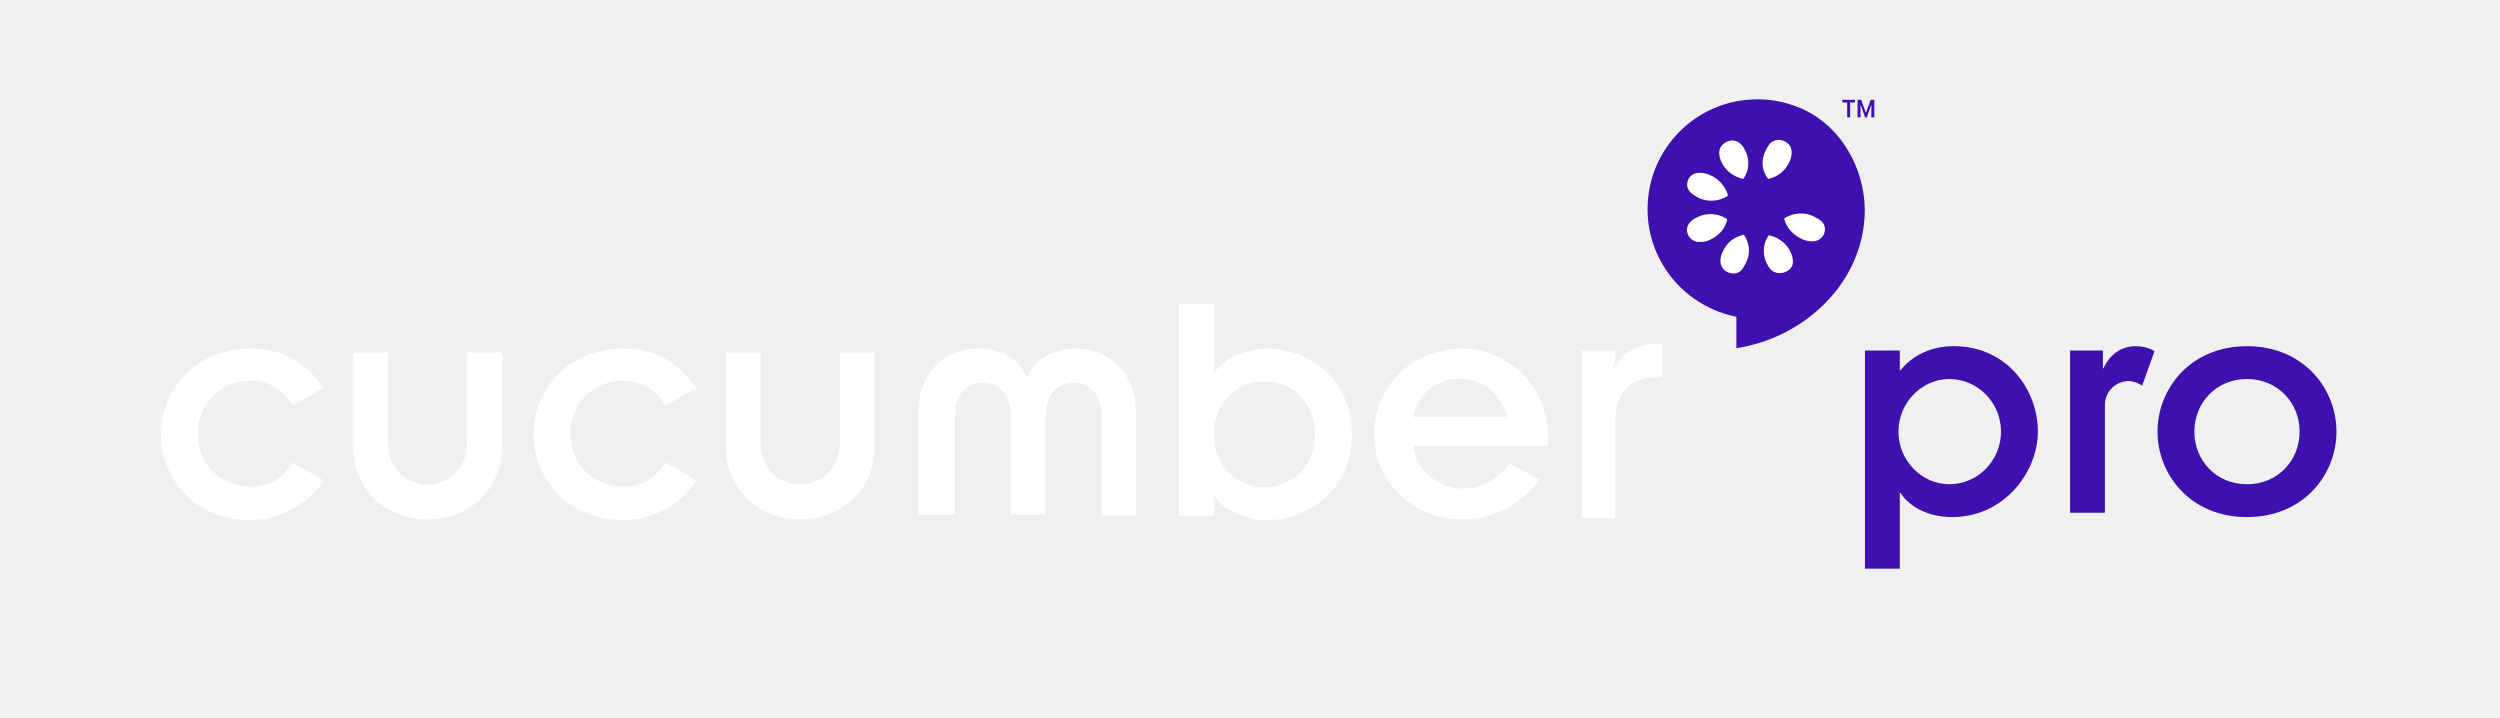
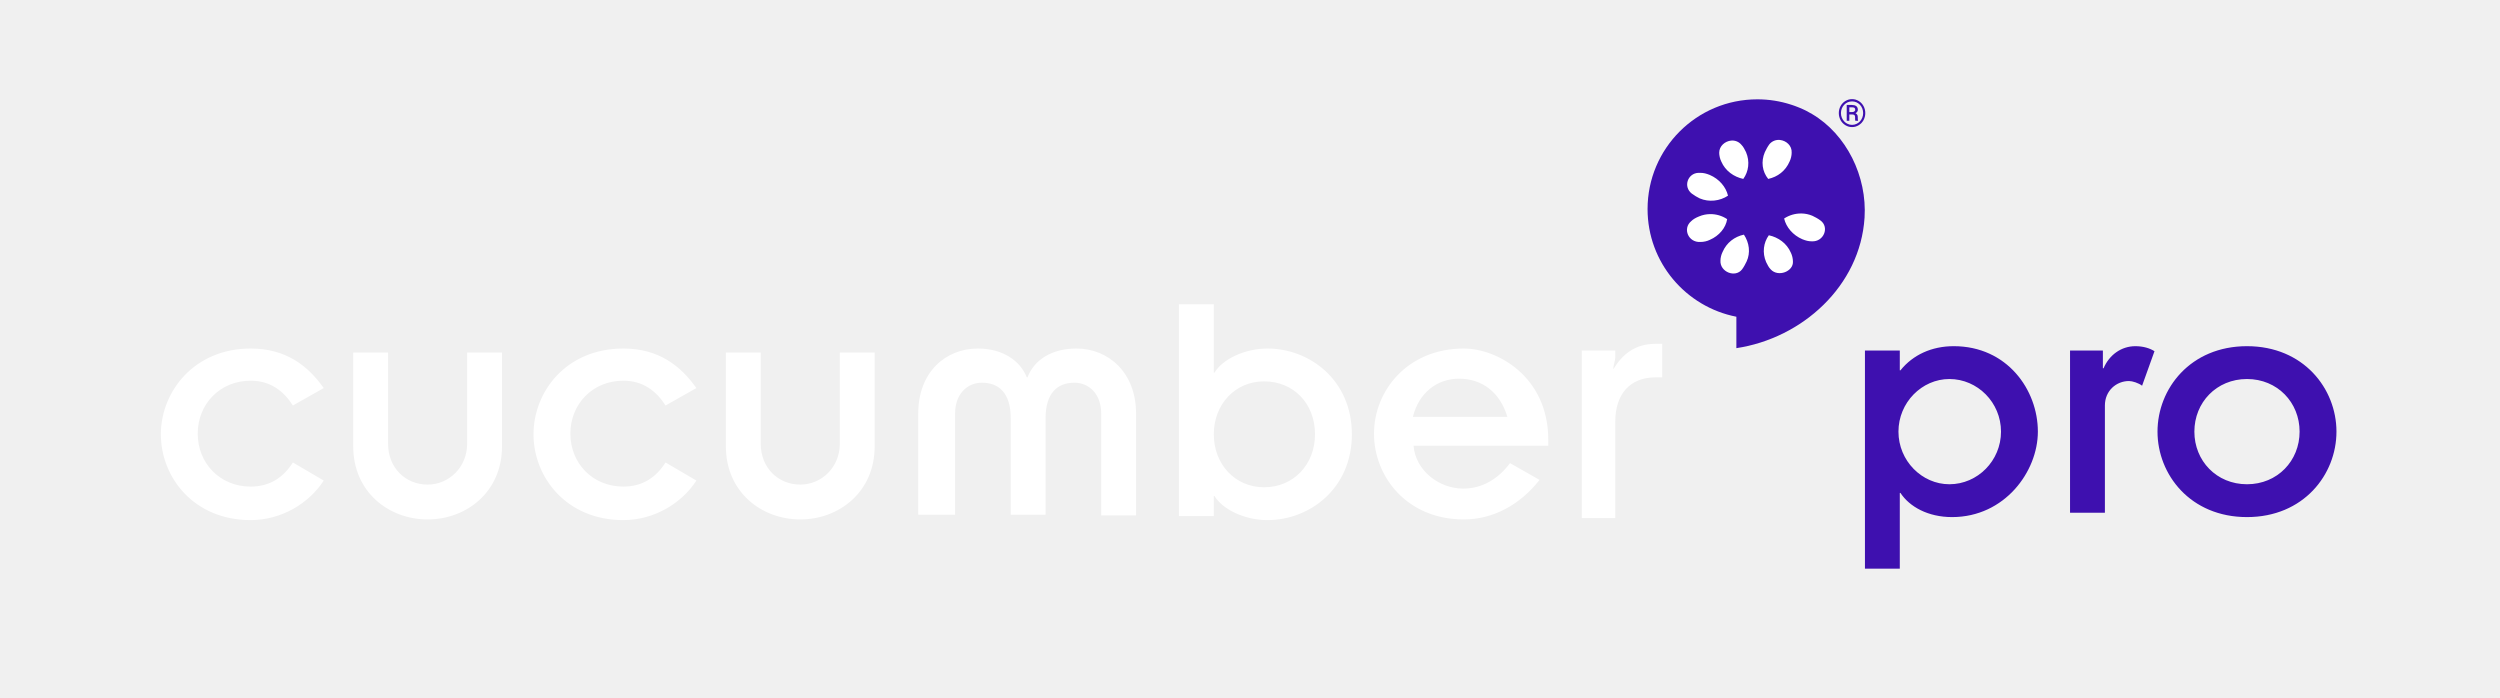
- <svg xmlns="http://www.w3.org/2000/svg" width="373" height="107" viewBox="0 0 373 107">
+ <svg xmlns="http://www.w3.org/2000/svg" width="373" height="104" viewBox="0 0 373 104">
  <g fill="none" fill-rule="evenodd">
    <path d="M0 0h373v104H0z" />
    <path d="M247 51.3c-3 0-4.9 1.5-6.3 3.8 0-.6.3-1.3.3-1.8v-1h-5v25h5V62.9c0-4.1 2.2-6.6 6-6.6h1v-5h-1zM43.7 60.5c-1.4-2.2-3.4-3.7-6.3-3.7-4.6 0-7.9 3.5-7.9 7.9s3.3 7.9 7.9 7.9c2.9 0 4.9-1.4 6.3-3.6l4.6 2.7c-2.2 3.4-6.3 5.9-10.9 5.9-8.5 0-13.4-6.4-13.4-12.8S29 52 37.4 52c5.2 0 8.5 2.5 10.9 5.9l-4.6 2.6zm9-7.9h5.2v13.6c0 3.6 2.6 6.1 5.9 6.1 3.2 0 5.9-2.6 5.9-6.1V52.6h5.2v14c0 6.8-5.3 10.9-11.1 10.9s-11.1-4.1-11.1-10.9v-14zm46.6 7.9c-1.4-2.2-3.4-3.7-6.3-3.7-4.6 0-7.9 3.5-7.9 7.9s3.3 7.9 7.9 7.9c2.9 0 4.9-1.4 6.3-3.6l4.6 2.7c-2.2 3.4-6.3 5.9-10.9 5.9-8.5 0-13.4-6.4-13.4-12.8S84.5 52 93 52c5.2 0 8.5 2.5 10.9 5.9l-4.6 2.6zm9-7.9h5.2v13.6c0 3.6 2.6 6.1 5.9 6.1 3.2 0 5.9-2.6 5.9-6.1V52.6h5.2v14c0 6.8-5.3 10.9-11.1 10.9s-11.1-4.1-11.1-10.9v-14zm28.7 9.1c0-6.2 4.1-9.7 8.9-9.7 3.7 0 6.3 1.8 7.3 4.3h.1c1-2.6 3.6-4.3 7.3-4.3 4.8 0 8.9 3.6 8.9 9.7v15.2h-5.2V61.7c0-2.9-1.8-4.6-4-4.6-2.5 0-4.3 1.5-4.3 5.3v14.4h-5.2V62.4c0-3.8-1.8-5.3-4.3-5.3-2.2 0-4 1.7-4 4.6v15.1H137V61.7zm38.9-16.3h5.2v10.2h.1c1.2-2 4.5-3.6 7.9-3.6 6.3 0 12.6 4.7 12.6 12.8 0 8.1-6.3 12.8-12.6 12.8-3.4 0-6.7-1.6-7.9-3.6h-.1v3h-5.2V45.4zm12.7 11.5c-4.3 0-7.5 3.4-7.5 7.9s3.2 7.9 7.5 7.9c4.4 0 7.6-3.4 7.6-7.9 0-4.6-3.2-7.9-7.6-7.9zm41.1 14.7c-2.9 3.7-6.9 5.9-11.3 5.9-8.5 0-13.4-6.4-13.4-12.8S210 52 218.4 52c5 0 12.6 4.2 12.6 13.6v.9h-20.1c.3 3.7 3.8 6.4 7.4 6.4 2.8 0 5.2-1.4 7-3.8l4.4 2.5zm-4.8-9.4c-1.1-3.7-3.8-5.7-7.2-5.7-3.3 0-6 2.1-6.9 5.7h14.1z" fill="#ffffff" />
    <path d="M262.192 14.82c-9.05 0-16.375 7.324-16.375 16.375 0 7.968 5.712 14.589 13.25 16.062v4.688c9.8-1.478 18.478-9.257 19.125-19.47.39-6.146-2.675-12.42-7.844-15.468a13.755 13.755 0 0 0-.906-.5c-.315-.155-.64-.306-.969-.437-.104-.044-.207-.084-.312-.125-.288-.107-.578-.226-.875-.313a16.246 16.246 0 0 0-5.094-.812z" fill="#3E10AF" />
    <path d="M265.567 20.882a1.787 1.787 0 0 0-1.562.625c-.3.4-.488.788-.688 1.188-.6 1.4-.4 2.9.5 4 1.4-.3 2.588-1.194 3.188-2.594.2-.4.312-.913.312-1.313.063-1.062-.816-1.81-1.75-1.906zm-7.281.094c-.913.087-1.781.812-1.781 1.812 0 .4.112.913.312 1.313.6 1.4 1.881 2.294 3.281 2.594.8-1.1 1.007-2.6.407-4-.2-.4-.388-.794-.688-1.094a1.757 1.757 0 0 0-1.531-.625zm-4.906 4.812c-1.577.081-2.282 2.063-.97 3.094.4.3.788.519 1.188.719 1.4.6 3.02.394 4.22-.406-.3-1.3-1.32-2.494-2.72-3.094-.5-.2-.906-.313-1.406-.313-.112-.012-.207-.005-.312 0zm15.406 6.063a4.574 4.574 0 0 0-2.594.75c.3 1.3 1.319 2.494 2.719 3.094.5.2.906.312 1.406.312 1.8.1 2.681-2.125 1.281-3.125-.4-.3-.787-.487-1.187-.687a4.32 4.32 0 0 0-1.625-.344zm-13.656.094c-.55.01-1.1.118-1.625.343-.5.2-.888.42-1.188.72-1.3 1.1-.425 3.193 1.375 3.093.5 0 1.006-.113 1.406-.313 1.4-.6 2.394-1.793 2.594-3.093a4.475 4.475 0 0 0-2.562-.75zm5.062 3.062c-1.4.3-2.587 1.194-3.187 2.594-.2.4-.313.881-.313 1.281-.1 1.7 2.219 2.613 3.219 1.313.3-.4.487-.788.687-1.188.6-1.3.394-2.8-.406-4zm3.719.094c-.8 1.1-1.006 2.6-.406 4 .2.4.387.794.687 1.094 1.1 1.2 3.413.312 3.313-1.188 0-.4-.113-.912-.313-1.312-.6-1.4-1.881-2.294-3.281-2.594z" fill="#FFF" />
-     <path fill="#3E10AF" d="M279.21 15.59l-.69 1.92h-.25l-.68-1.92v1.92h-.44v-2.62h.54l.71 1.95.7-1.95h.55v2.62h-.44v-1.92m-2.45-.3h-.72v2.22h-.44v-2.22h-.72v-.4h1.88v.4z">
+     <path fill="#3E10AF" d="M274.35 16.87q0-.29.07-.56.07-.27.2-.5.13-.23.31-.42.18-.19.4-.32.22-.13.47-.21.25-.07.53-.07.27 0 .52.07.25.08.47.21.22.13.4.32.18.19.31.42.13.23.2.5t.07.56q0 .3-.07.56-.07.27-.2.51-.13.23-.31.42-.18.18-.4.32-.22.13-.47.21-.25.07-.52.07-.28 0-.53-.07-.25-.08-.47-.21-.22-.14-.4-.32-.18-.19-.31-.42-.13-.24-.2-.51-.07-.26-.07-.56m.32 0q0 .37.13.69.13.32.36.56.22.24.52.37.3.14.65.14.34 0 .64-.14.3-.13.53-.37.22-.24.35-.56.13-.32.13-.69 0-.37-.13-.69-.13-.32-.35-.55-.23-.24-.53-.37-.3-.13-.64-.13-.35 0-.65.13-.3.13-.52.37-.23.23-.36.55-.13.32-.13.69m1.25.21v.94h-.39v-2.36h.76q.21 0 .37.04.17.05.29.13.11.09.18.23.06.13.06.31t-.09.3q-.09.13-.27.22.1.04.16.1.07.06.11.13.04.08.06.16.02.09.02.19v.15q0 .11.01.2 0 .09.03.16v.04h-.4q-.01-.04-.02-.09l-.02-.12v-.11V17.47q0-.2-.09-.29-.1-.1-.32-.1h-.45m0-.36h.43q.09 0 .17-.02.08-.02.14-.07.06-.04.1-.1.04-.06.04-.15 0-.1-.03-.17t-.08-.12q-.06-.04-.16-.06-.09-.02-.24-.02h-.37v.71z">
        </path>
    <path fill="#3E10AF" d="M283.45 52.3h-5.2v32.55h5.2v-11.3h.1c1.35 2.05 4.1 3.6 7.7 3.6 7.85 0 12.8-6.8 12.8-12.75 0-6.25-4.6-12.75-12.55-12.75-3.3 0-6.1 1.3-7.95 3.6h-.1zm15.1 12.1c0 4.35-3.5 7.85-7.7 7.85-4.1 0-7.6-3.5-7.6-7.85s3.5-7.85 7.6-7.85c4.2 0 7.7 3.5 7.7 7.85zm10.3 12.1h5.2v-16c0-2.2 1.7-3.65 3.6-3.65.5 0 1.45.3 1.95.7l1.85-5.15c-.7-.45-1.7-.75-2.85-.75-2.1 0-3.9 1.3-4.75 3.3h-.1V52.3h-4.9zm13.05-12.1c0 6.4 4.9 12.75 13.35 12.75S348.6 70.8 348.6 64.4s-4.9-12.75-13.35-12.75S321.9 58 321.9 64.4zm5.5 0c0-4.35 3.3-7.85 7.85-7.85s7.85 3.5 7.85 7.85-3.3 7.85-7.85 7.85-7.85-3.5-7.85-7.85z">
        </path>
  </g>
</svg>
